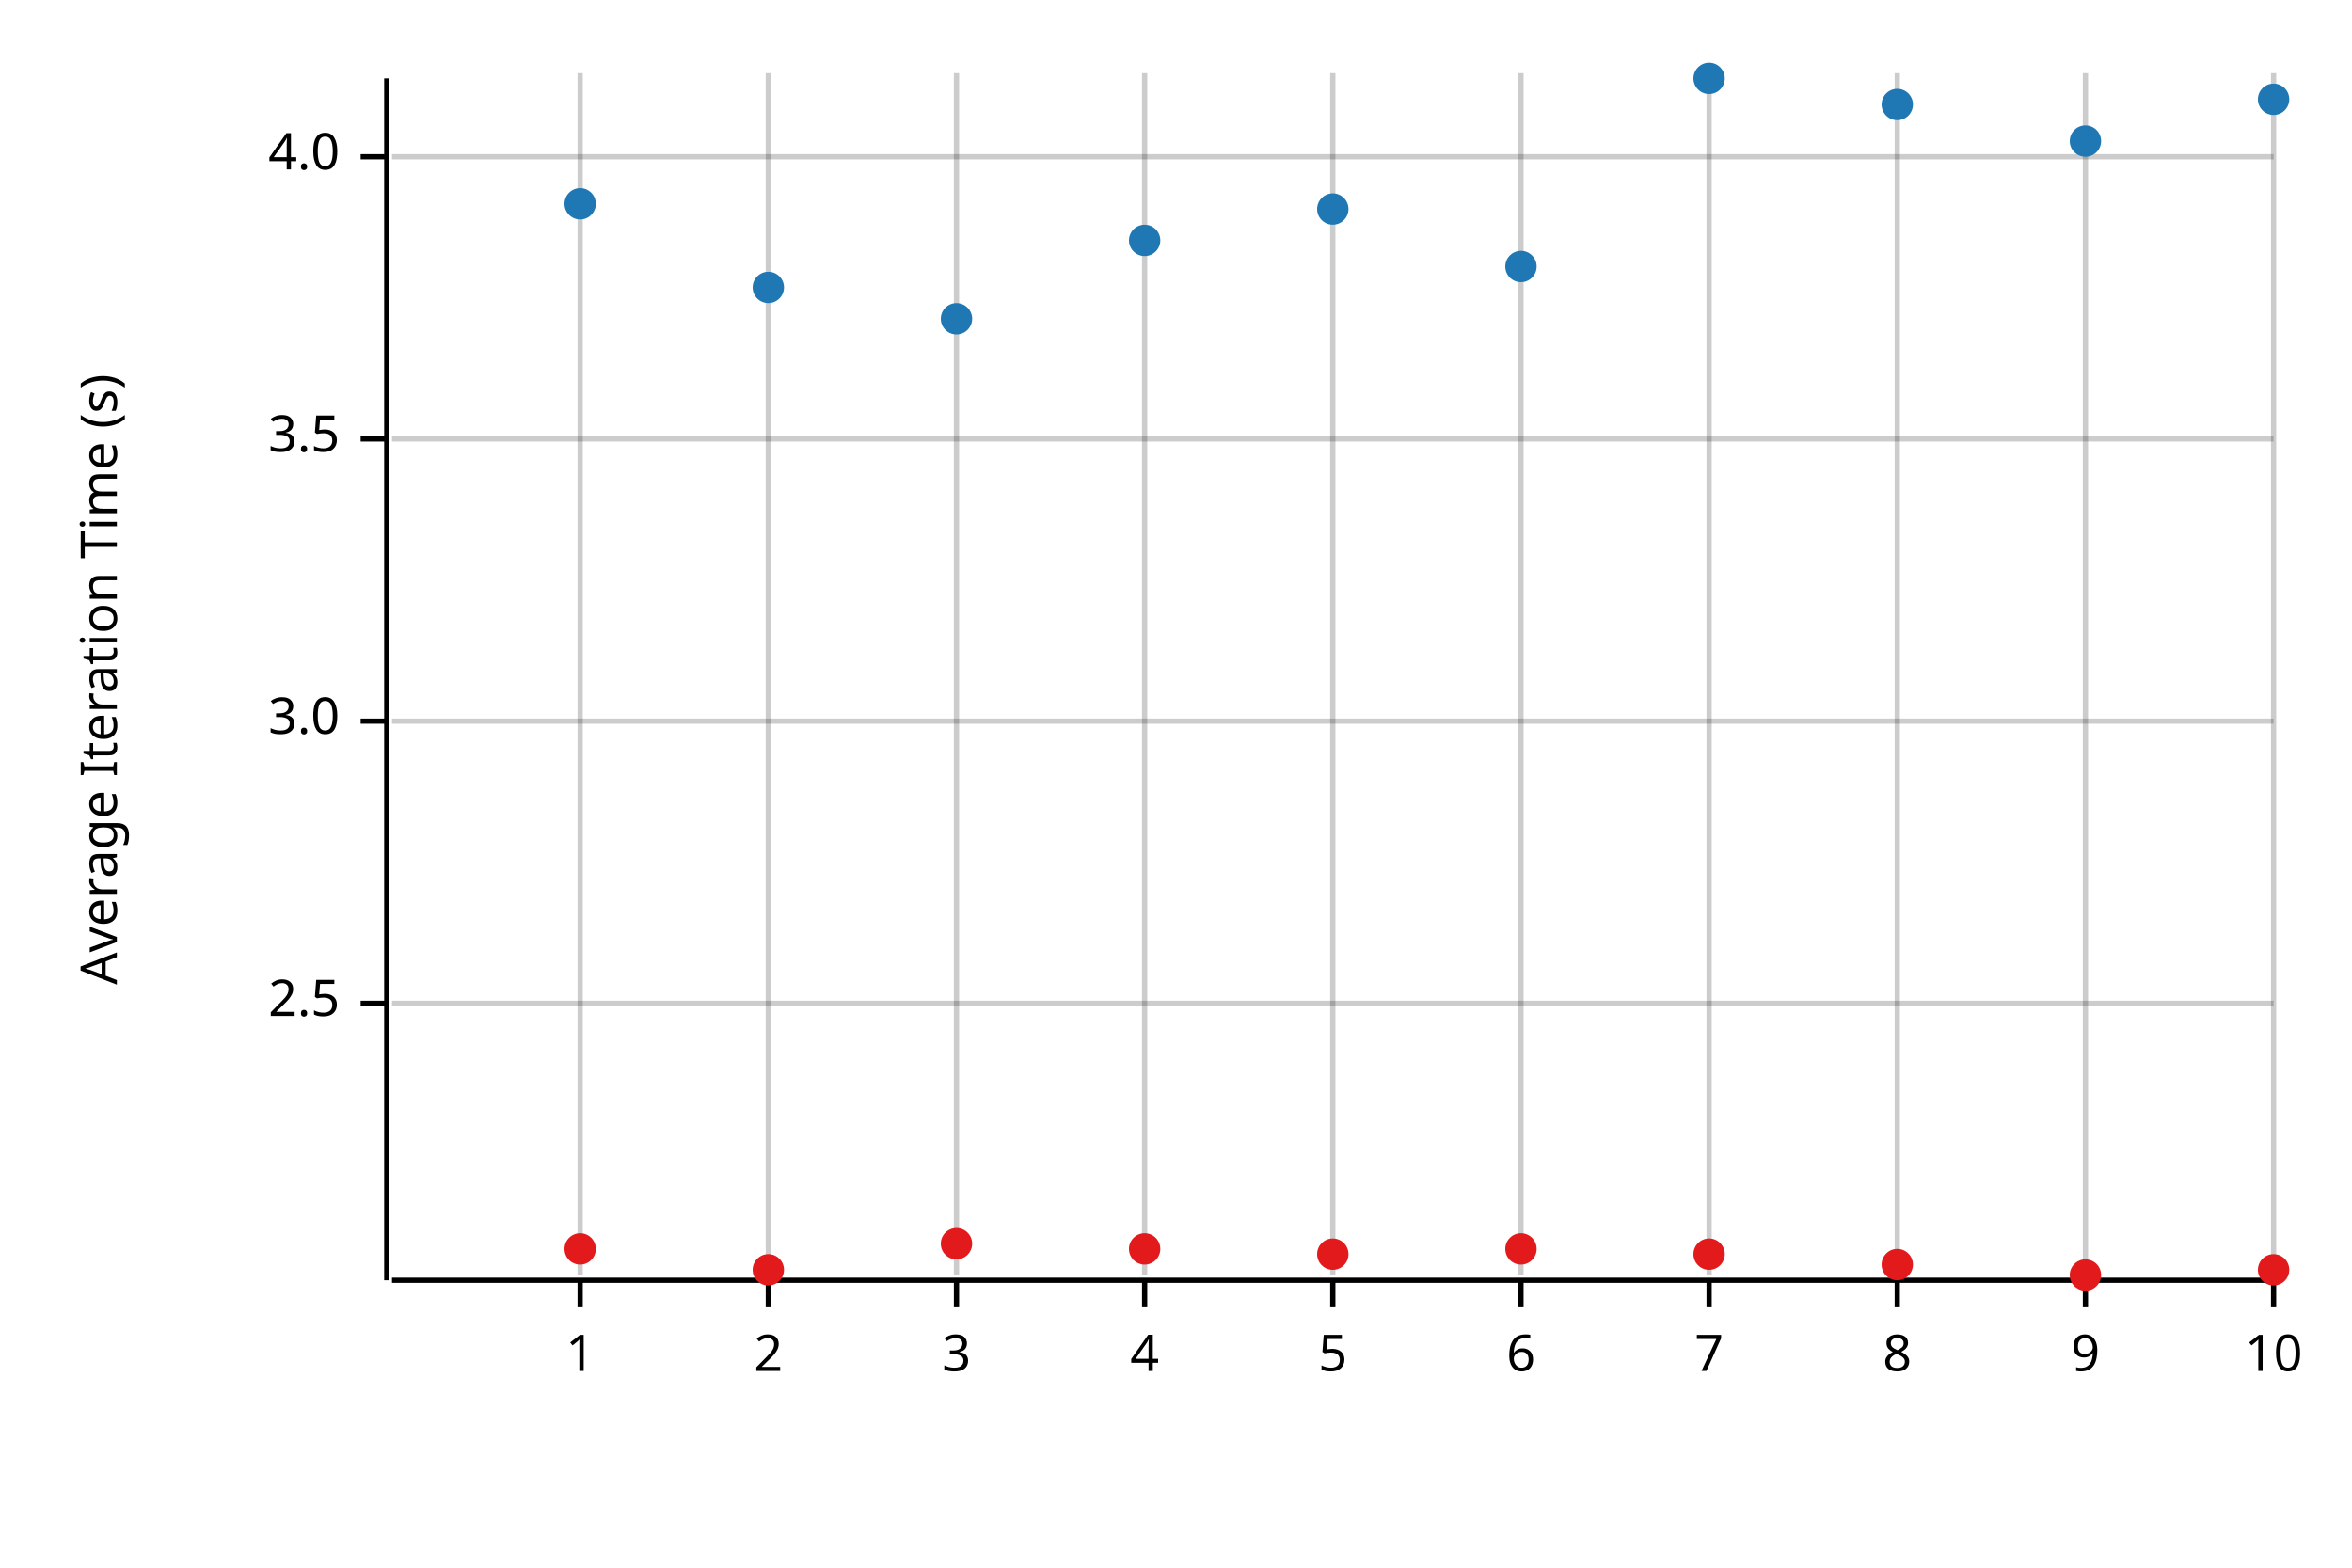
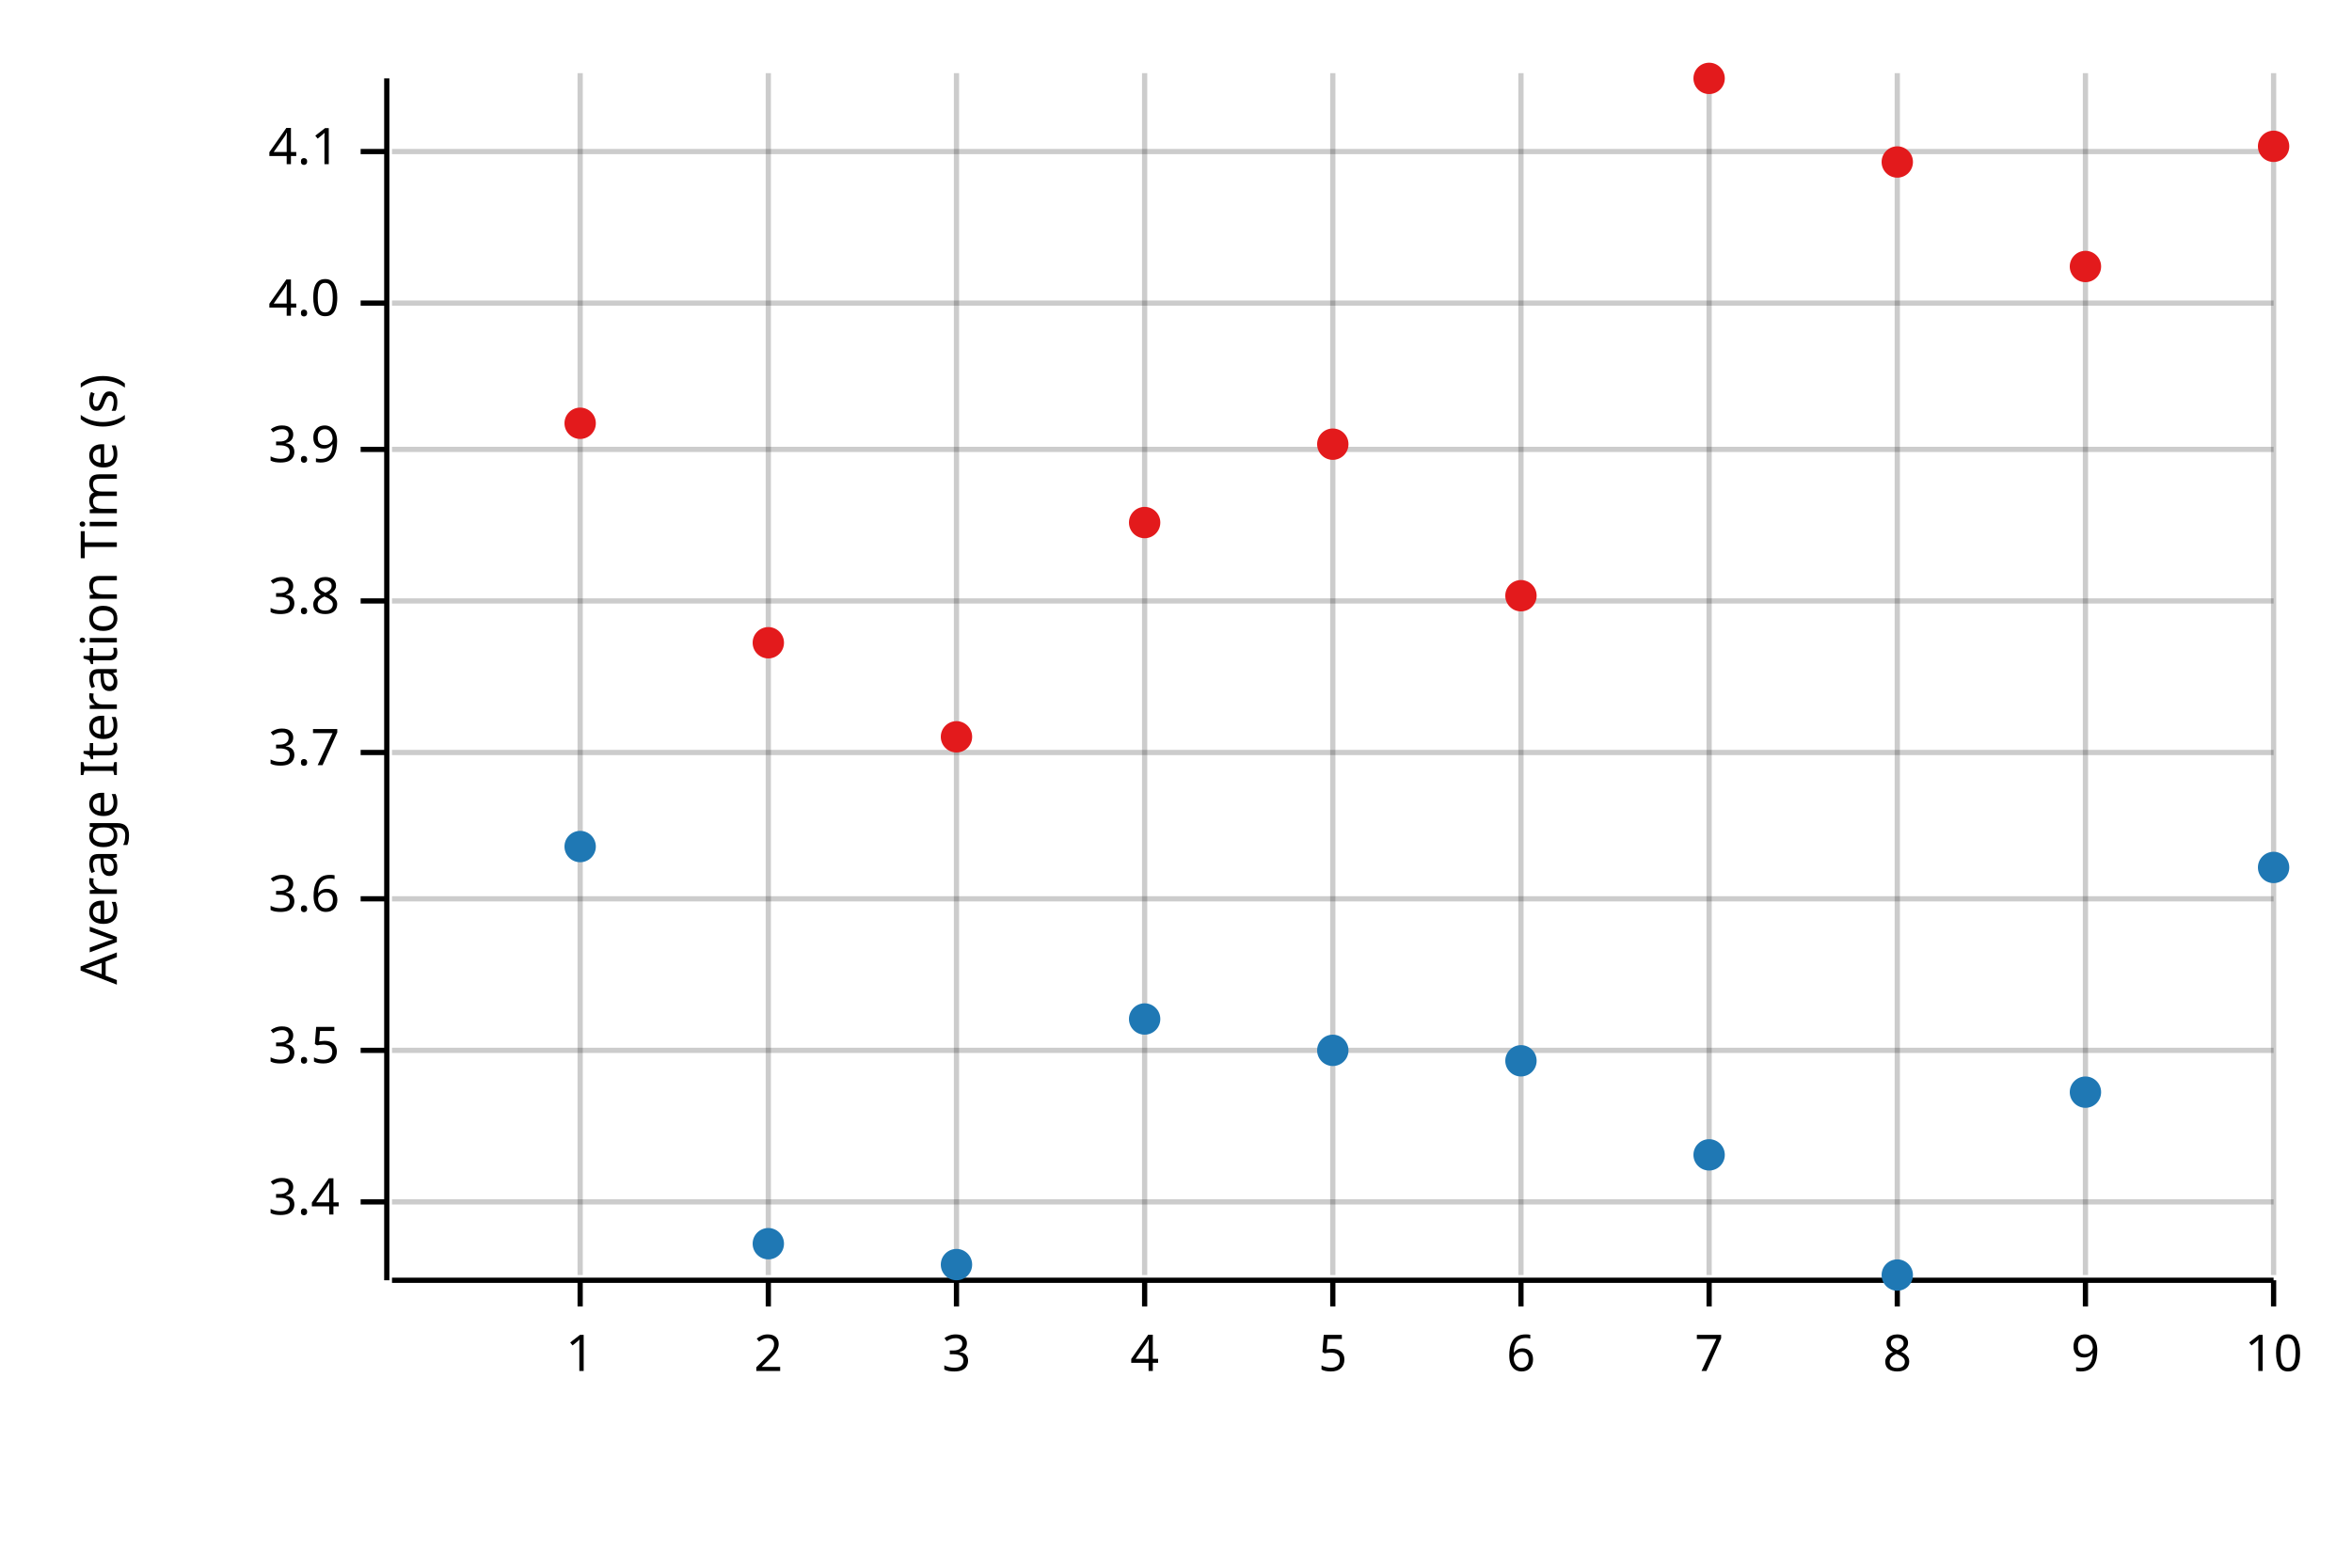
<svg xmlns="http://www.w3.org/2000/svg" width="450" height="300" viewBox="0 0 450 300">
  <text x="15" y="130" dy="0.76em" text-anchor="middle" font-family="sans-serif" font-size="9.677" opacity="1" fill="#000000" transform="rotate(270, 15, 130)">
Average Iteration Time (s)
</text>
  <line opacity="0.2" stroke="#000000" stroke-width="1" x1="111" y1="244" x2="111" y2="14" />
  <line opacity="0.2" stroke="#000000" stroke-width="1" x1="147" y1="244" x2="147" y2="14" />
  <line opacity="0.2" stroke="#000000" stroke-width="1" x1="183" y1="244" x2="183" y2="14" />
  <line opacity="0.2" stroke="#000000" stroke-width="1" x1="219" y1="244" x2="219" y2="14" />
  <line opacity="0.2" stroke="#000000" stroke-width="1" x1="255" y1="244" x2="255" y2="14" />
  <line opacity="0.2" stroke="#000000" stroke-width="1" x1="291" y1="244" x2="291" y2="14" />
  <line opacity="0.2" stroke="#000000" stroke-width="1" x1="327" y1="244" x2="327" y2="14" />
  <line opacity="0.2" stroke="#000000" stroke-width="1" x1="363" y1="244" x2="363" y2="14" />
  <line opacity="0.2" stroke="#000000" stroke-width="1" x1="399" y1="244" x2="399" y2="14" />
  <line opacity="0.2" stroke="#000000" stroke-width="1" x1="435" y1="244" x2="435" y2="14" />
-   <line opacity="0.2" stroke="#000000" stroke-width="1" x1="75" y1="192" x2="435" y2="192" />
-   <line opacity="0.2" stroke="#000000" stroke-width="1" x1="75" y1="138" x2="435" y2="138" />
-   <line opacity="0.2" stroke="#000000" stroke-width="1" x1="75" y1="84" x2="435" y2="84" />
-   <line opacity="0.2" stroke="#000000" stroke-width="1" x1="75" y1="30" x2="435" y2="30" />
+   <line opacity="0.2" stroke="#000000" stroke-width="1" x1="75" y1="230" x2="435" y2="230" />
+   <line opacity="0.2" stroke="#000000" stroke-width="1" x1="75" y1="201" x2="435" y2="201" />
+   <line opacity="0.2" stroke="#000000" stroke-width="1" x1="75" y1="172" x2="435" y2="172" />
+   <line opacity="0.2" stroke="#000000" stroke-width="1" x1="75" y1="144" x2="435" y2="144" />
+   <line opacity="0.2" stroke="#000000" stroke-width="1" x1="75" y1="115" x2="435" y2="115" />
+   <line opacity="0.2" stroke="#000000" stroke-width="1" x1="75" y1="86" x2="435" y2="86" />
+   <line opacity="0.2" stroke="#000000" stroke-width="1" x1="75" y1="58" x2="435" y2="58" />
+   <line opacity="0.2" stroke="#000000" stroke-width="1" x1="75" y1="29" x2="435" y2="29" />
  <polyline fill="none" opacity="1" stroke="#000000" stroke-width="1" points="74,15 74,245 " />
-   <text x="65" y="192" dy="0.5ex" text-anchor="end" font-family="sans-serif" font-size="9.677" opacity="1" fill="#000000">
- 2.5
+   <text x="65" y="230" dy="0.5ex" text-anchor="end" font-family="sans-serif" font-size="9.677" opacity="1" fill="#000000">
+ 3.4
</text>
-   <polyline fill="none" opacity="1" stroke="#000000" stroke-width="1" points="69,192 74,192 " />
-   <text x="65" y="138" dy="0.5ex" text-anchor="end" font-family="sans-serif" font-size="9.677" opacity="1" fill="#000000">
- 3.0
- </text>
-   <polyline fill="none" opacity="1" stroke="#000000" stroke-width="1" points="69,138 74,138 " />
-   <text x="65" y="84" dy="0.5ex" text-anchor="end" font-family="sans-serif" font-size="9.677" opacity="1" fill="#000000">
+   <polyline fill="none" opacity="1" stroke="#000000" stroke-width="1" points="69,230 74,230 " />
+   <text x="65" y="201" dy="0.5ex" text-anchor="end" font-family="sans-serif" font-size="9.677" opacity="1" fill="#000000">
3.5
</text>
-   <polyline fill="none" opacity="1" stroke="#000000" stroke-width="1" points="69,84 74,84 " />
-   <text x="65" y="30" dy="0.5ex" text-anchor="end" font-family="sans-serif" font-size="9.677" opacity="1" fill="#000000">
+   <polyline fill="none" opacity="1" stroke="#000000" stroke-width="1" points="69,201 74,201 " />
+   <text x="65" y="172" dy="0.5ex" text-anchor="end" font-family="sans-serif" font-size="9.677" opacity="1" fill="#000000">
+ 3.6
+ </text>
+   <polyline fill="none" opacity="1" stroke="#000000" stroke-width="1" points="69,172 74,172 " />
+   <text x="65" y="144" dy="0.5ex" text-anchor="end" font-family="sans-serif" font-size="9.677" opacity="1" fill="#000000">
+ 3.7
+ </text>
+   <polyline fill="none" opacity="1" stroke="#000000" stroke-width="1" points="69,144 74,144 " />
+   <text x="65" y="115" dy="0.5ex" text-anchor="end" font-family="sans-serif" font-size="9.677" opacity="1" fill="#000000">
+ 3.8
+ </text>
+   <polyline fill="none" opacity="1" stroke="#000000" stroke-width="1" points="69,115 74,115 " />
+   <text x="65" y="86" dy="0.5ex" text-anchor="end" font-family="sans-serif" font-size="9.677" opacity="1" fill="#000000">
+ 3.9
+ </text>
+   <polyline fill="none" opacity="1" stroke="#000000" stroke-width="1" points="69,86 74,86 " />
+   <text x="65" y="58" dy="0.5ex" text-anchor="end" font-family="sans-serif" font-size="9.677" opacity="1" fill="#000000">
4.0
</text>
-   <polyline fill="none" opacity="1" stroke="#000000" stroke-width="1" points="69,30 74,30 " />
+   <polyline fill="none" opacity="1" stroke="#000000" stroke-width="1" points="69,58 74,58 " />
+   <text x="65" y="29" dy="0.5ex" text-anchor="end" font-family="sans-serif" font-size="9.677" opacity="1" fill="#000000">
+ 4.1
+ </text>
+   <polyline fill="none" opacity="1" stroke="#000000" stroke-width="1" points="69,29 74,29 " />
  <polyline fill="none" opacity="1" stroke="#000000" stroke-width="1" points="75,245 435,245 " />
  <text x="111" y="255" dy="0.76em" text-anchor="middle" font-family="sans-serif" font-size="9.677" opacity="1" fill="#000000">
1
</text>
  <polyline fill="none" opacity="1" stroke="#000000" stroke-width="1" points="111,245 111,250 " />
  <text x="147" y="255" dy="0.76em" text-anchor="middle" font-family="sans-serif" font-size="9.677" opacity="1" fill="#000000">
2
</text>
  <polyline fill="none" opacity="1" stroke="#000000" stroke-width="1" points="147,245 147,250 " />
  <text x="183" y="255" dy="0.76em" text-anchor="middle" font-family="sans-serif" font-size="9.677" opacity="1" fill="#000000">
3
</text>
  <polyline fill="none" opacity="1" stroke="#000000" stroke-width="1" points="183,245 183,250 " />
  <text x="219" y="255" dy="0.76em" text-anchor="middle" font-family="sans-serif" font-size="9.677" opacity="1" fill="#000000">
4
</text>
  <polyline fill="none" opacity="1" stroke="#000000" stroke-width="1" points="219,245 219,250 " />
  <text x="255" y="255" dy="0.76em" text-anchor="middle" font-family="sans-serif" font-size="9.677" opacity="1" fill="#000000">
5
</text>
  <polyline fill="none" opacity="1" stroke="#000000" stroke-width="1" points="255,245 255,250 " />
  <text x="291" y="255" dy="0.76em" text-anchor="middle" font-family="sans-serif" font-size="9.677" opacity="1" fill="#000000">
6
</text>
  <polyline fill="none" opacity="1" stroke="#000000" stroke-width="1" points="291,245 291,250 " />
  <text x="327" y="255" dy="0.76em" text-anchor="middle" font-family="sans-serif" font-size="9.677" opacity="1" fill="#000000">
7
</text>
  <polyline fill="none" opacity="1" stroke="#000000" stroke-width="1" points="327,245 327,250 " />
  <text x="363" y="255" dy="0.76em" text-anchor="middle" font-family="sans-serif" font-size="9.677" opacity="1" fill="#000000">
8
</text>
  <polyline fill="none" opacity="1" stroke="#000000" stroke-width="1" points="363,245 363,250 " />
  <text x="399" y="255" dy="0.76em" text-anchor="middle" font-family="sans-serif" font-size="9.677" opacity="1" fill="#000000">
9
</text>
  <polyline fill="none" opacity="1" stroke="#000000" stroke-width="1" points="399,245 399,250 " />
  <text x="435" y="255" dy="0.76em" text-anchor="middle" font-family="sans-serif" font-size="9.677" opacity="1" fill="#000000">
10
</text>
  <polyline fill="none" opacity="1" stroke="#000000" stroke-width="1" points="435,245 435,250 " />
-   <circle cx="111" cy="39" r="3" opacity="1" fill="#1F78B4" stroke="none" />
-   <circle cx="147" cy="55" r="3" opacity="1" fill="#1F78B4" stroke="none" />
-   <circle cx="183" cy="61" r="3" opacity="1" fill="#1F78B4" stroke="none" />
-   <circle cx="219" cy="46" r="3" opacity="1" fill="#1F78B4" stroke="none" />
-   <circle cx="255" cy="40" r="3" opacity="1" fill="#1F78B4" stroke="none" />
-   <circle cx="291" cy="51" r="3" opacity="1" fill="#1F78B4" stroke="none" />
-   <circle cx="327" cy="15" r="3" opacity="1" fill="#1F78B4" stroke="none" />
-   <circle cx="363" cy="20" r="3" opacity="1" fill="#1F78B4" stroke="none" />
-   <circle cx="399" cy="27" r="3" opacity="1" fill="#1F78B4" stroke="none" />
-   <circle cx="435" cy="19" r="3" opacity="1" fill="#1F78B4" stroke="none" />
-   <circle cx="111" cy="239" r="3" opacity="1" fill="#E31A1C" stroke="none" />
-   <circle cx="147" cy="243" r="3" opacity="1" fill="#E31A1C" stroke="none" />
-   <circle cx="183" cy="238" r="3" opacity="1" fill="#E31A1C" stroke="none" />
-   <circle cx="219" cy="239" r="3" opacity="1" fill="#E31A1C" stroke="none" />
-   <circle cx="255" cy="240" r="3" opacity="1" fill="#E31A1C" stroke="none" />
-   <circle cx="291" cy="239" r="3" opacity="1" fill="#E31A1C" stroke="none" />
-   <circle cx="327" cy="240" r="3" opacity="1" fill="#E31A1C" stroke="none" />
-   <circle cx="363" cy="242" r="3" opacity="1" fill="#E31A1C" stroke="none" />
-   <circle cx="399" cy="244" r="3" opacity="1" fill="#E31A1C" stroke="none" />
-   <circle cx="435" cy="243" r="3" opacity="1" fill="#E31A1C" stroke="none" />
+   <circle cx="111" cy="162" r="3" opacity="1" fill="#1F78B4" stroke="none" />
+   <circle cx="147" cy="238" r="3" opacity="1" fill="#1F78B4" stroke="none" />
+   <circle cx="183" cy="242" r="3" opacity="1" fill="#1F78B4" stroke="none" />
+   <circle cx="219" cy="195" r="3" opacity="1" fill="#1F78B4" stroke="none" />
+   <circle cx="255" cy="201" r="3" opacity="1" fill="#1F78B4" stroke="none" />
+   <circle cx="291" cy="203" r="3" opacity="1" fill="#1F78B4" stroke="none" />
+   <circle cx="327" cy="221" r="3" opacity="1" fill="#1F78B4" stroke="none" />
+   <circle cx="363" cy="244" r="3" opacity="1" fill="#1F78B4" stroke="none" />
+   <circle cx="399" cy="209" r="3" opacity="1" fill="#1F78B4" stroke="none" />
+   <circle cx="435" cy="166" r="3" opacity="1" fill="#1F78B4" stroke="none" />
+   <circle cx="111" cy="81" r="3" opacity="1" fill="#E31A1C" stroke="none" />
+   <circle cx="147" cy="123" r="3" opacity="1" fill="#E31A1C" stroke="none" />
+   <circle cx="183" cy="141" r="3" opacity="1" fill="#E31A1C" stroke="none" />
+   <circle cx="219" cy="100" r="3" opacity="1" fill="#E31A1C" stroke="none" />
+   <circle cx="255" cy="85" r="3" opacity="1" fill="#E31A1C" stroke="none" />
+   <circle cx="291" cy="114" r="3" opacity="1" fill="#E31A1C" stroke="none" />
+   <circle cx="327" cy="15" r="3" opacity="1" fill="#E31A1C" stroke="none" />
+   <circle cx="363" cy="31" r="3" opacity="1" fill="#E31A1C" stroke="none" />
+   <circle cx="399" cy="51" r="3" opacity="1" fill="#E31A1C" stroke="none" />
+   <circle cx="435" cy="28" r="3" opacity="1" fill="#E31A1C" stroke="none" />
</svg>
